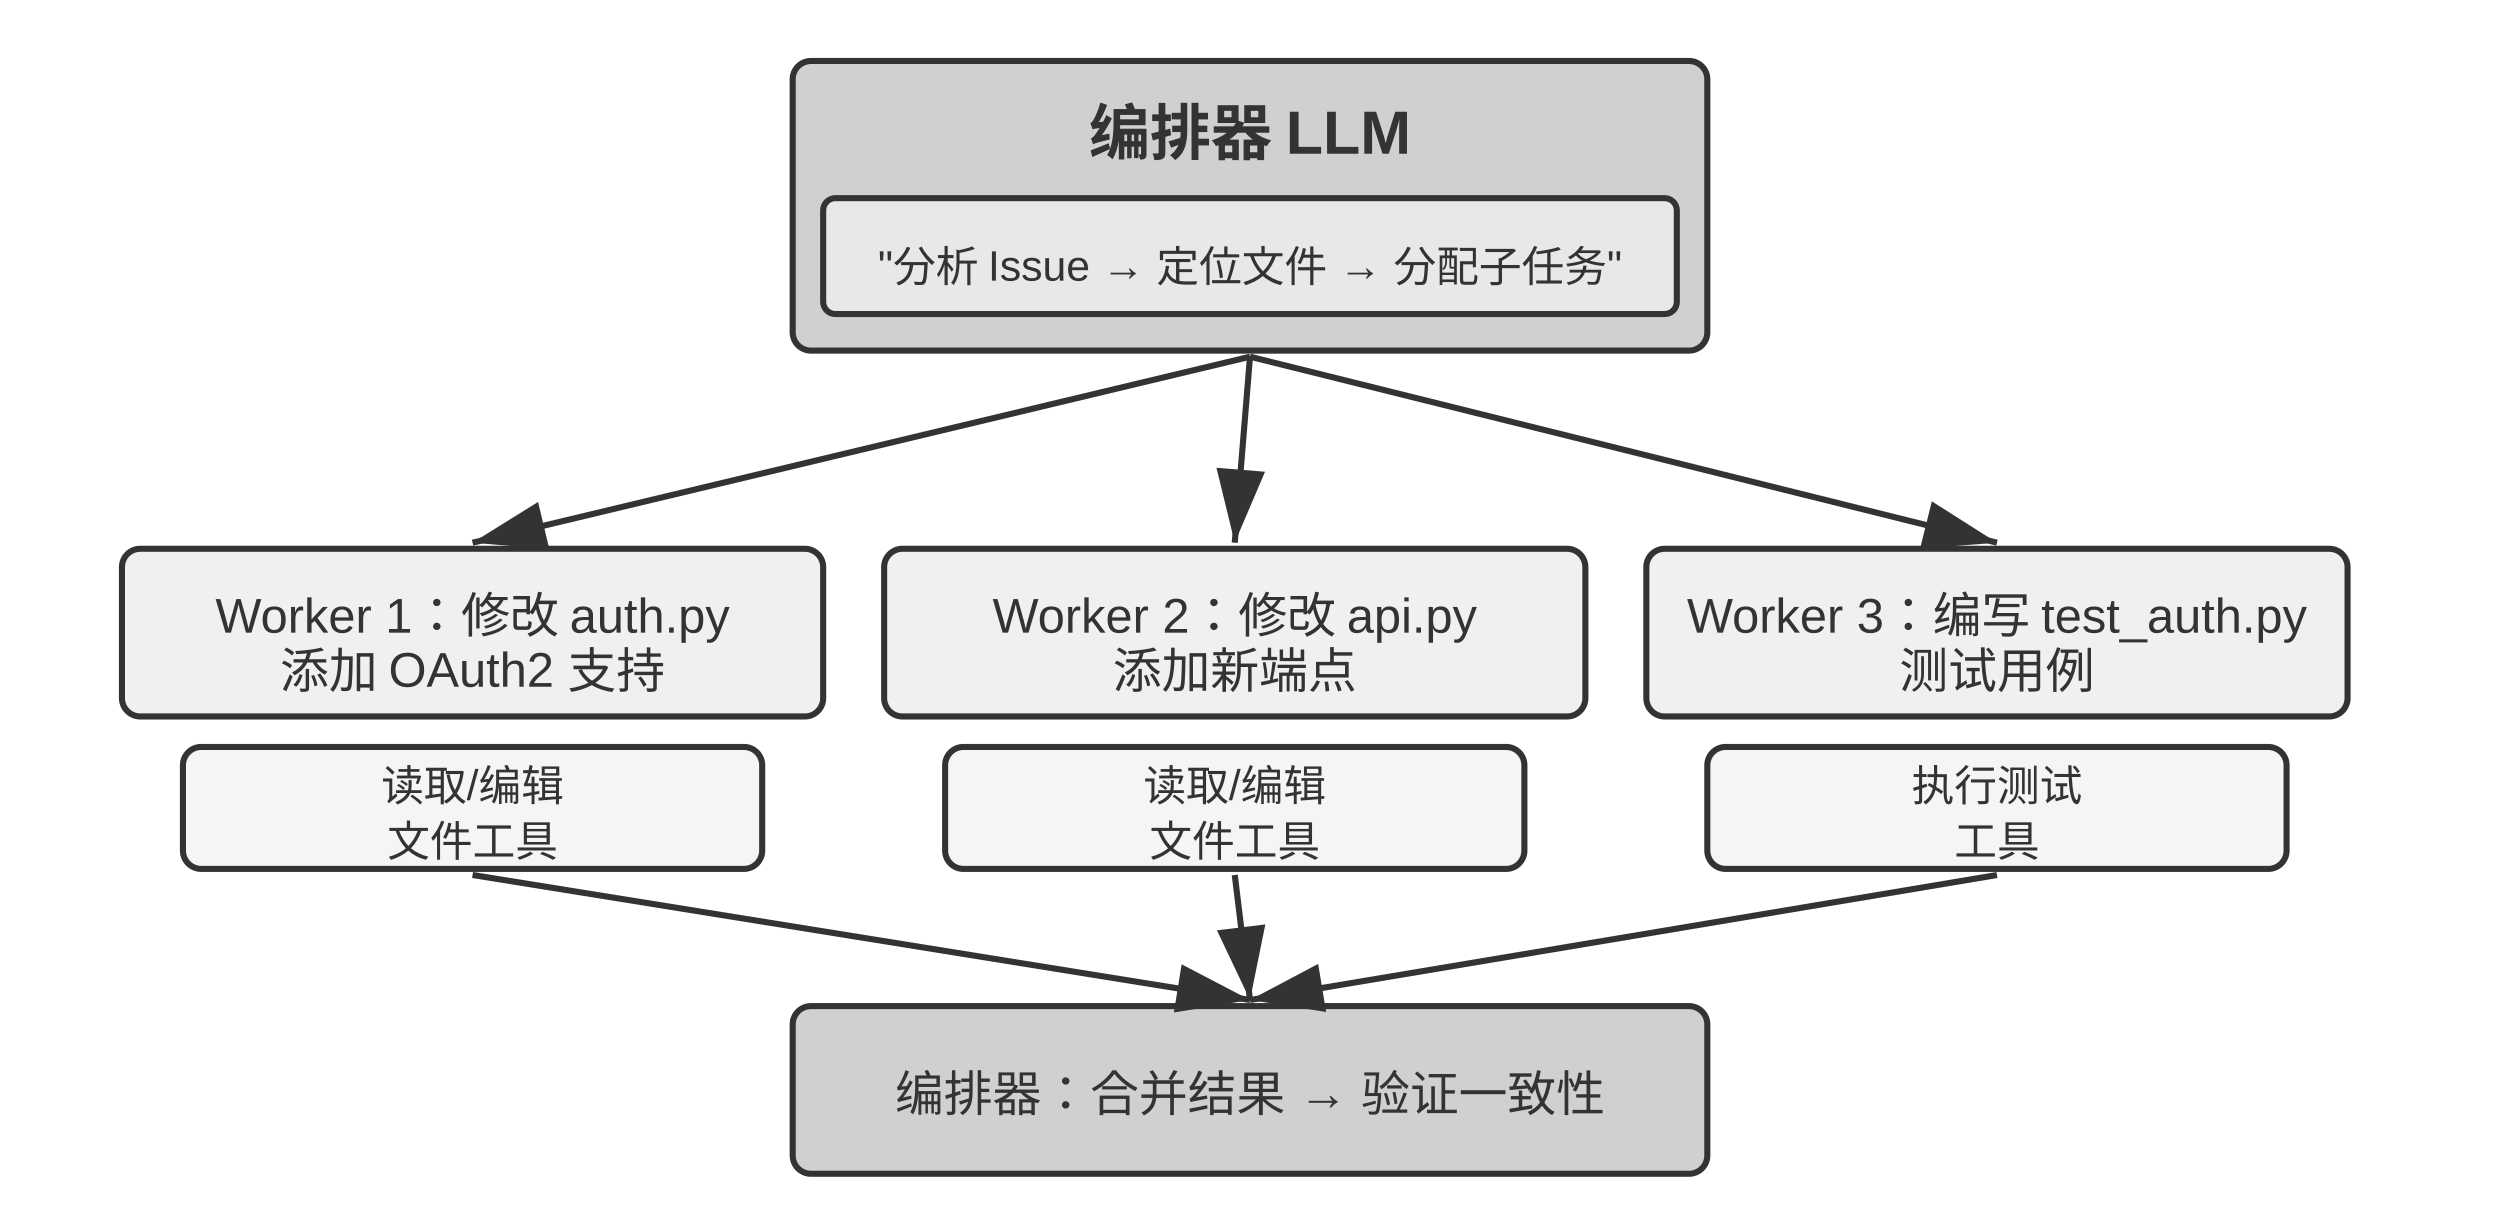
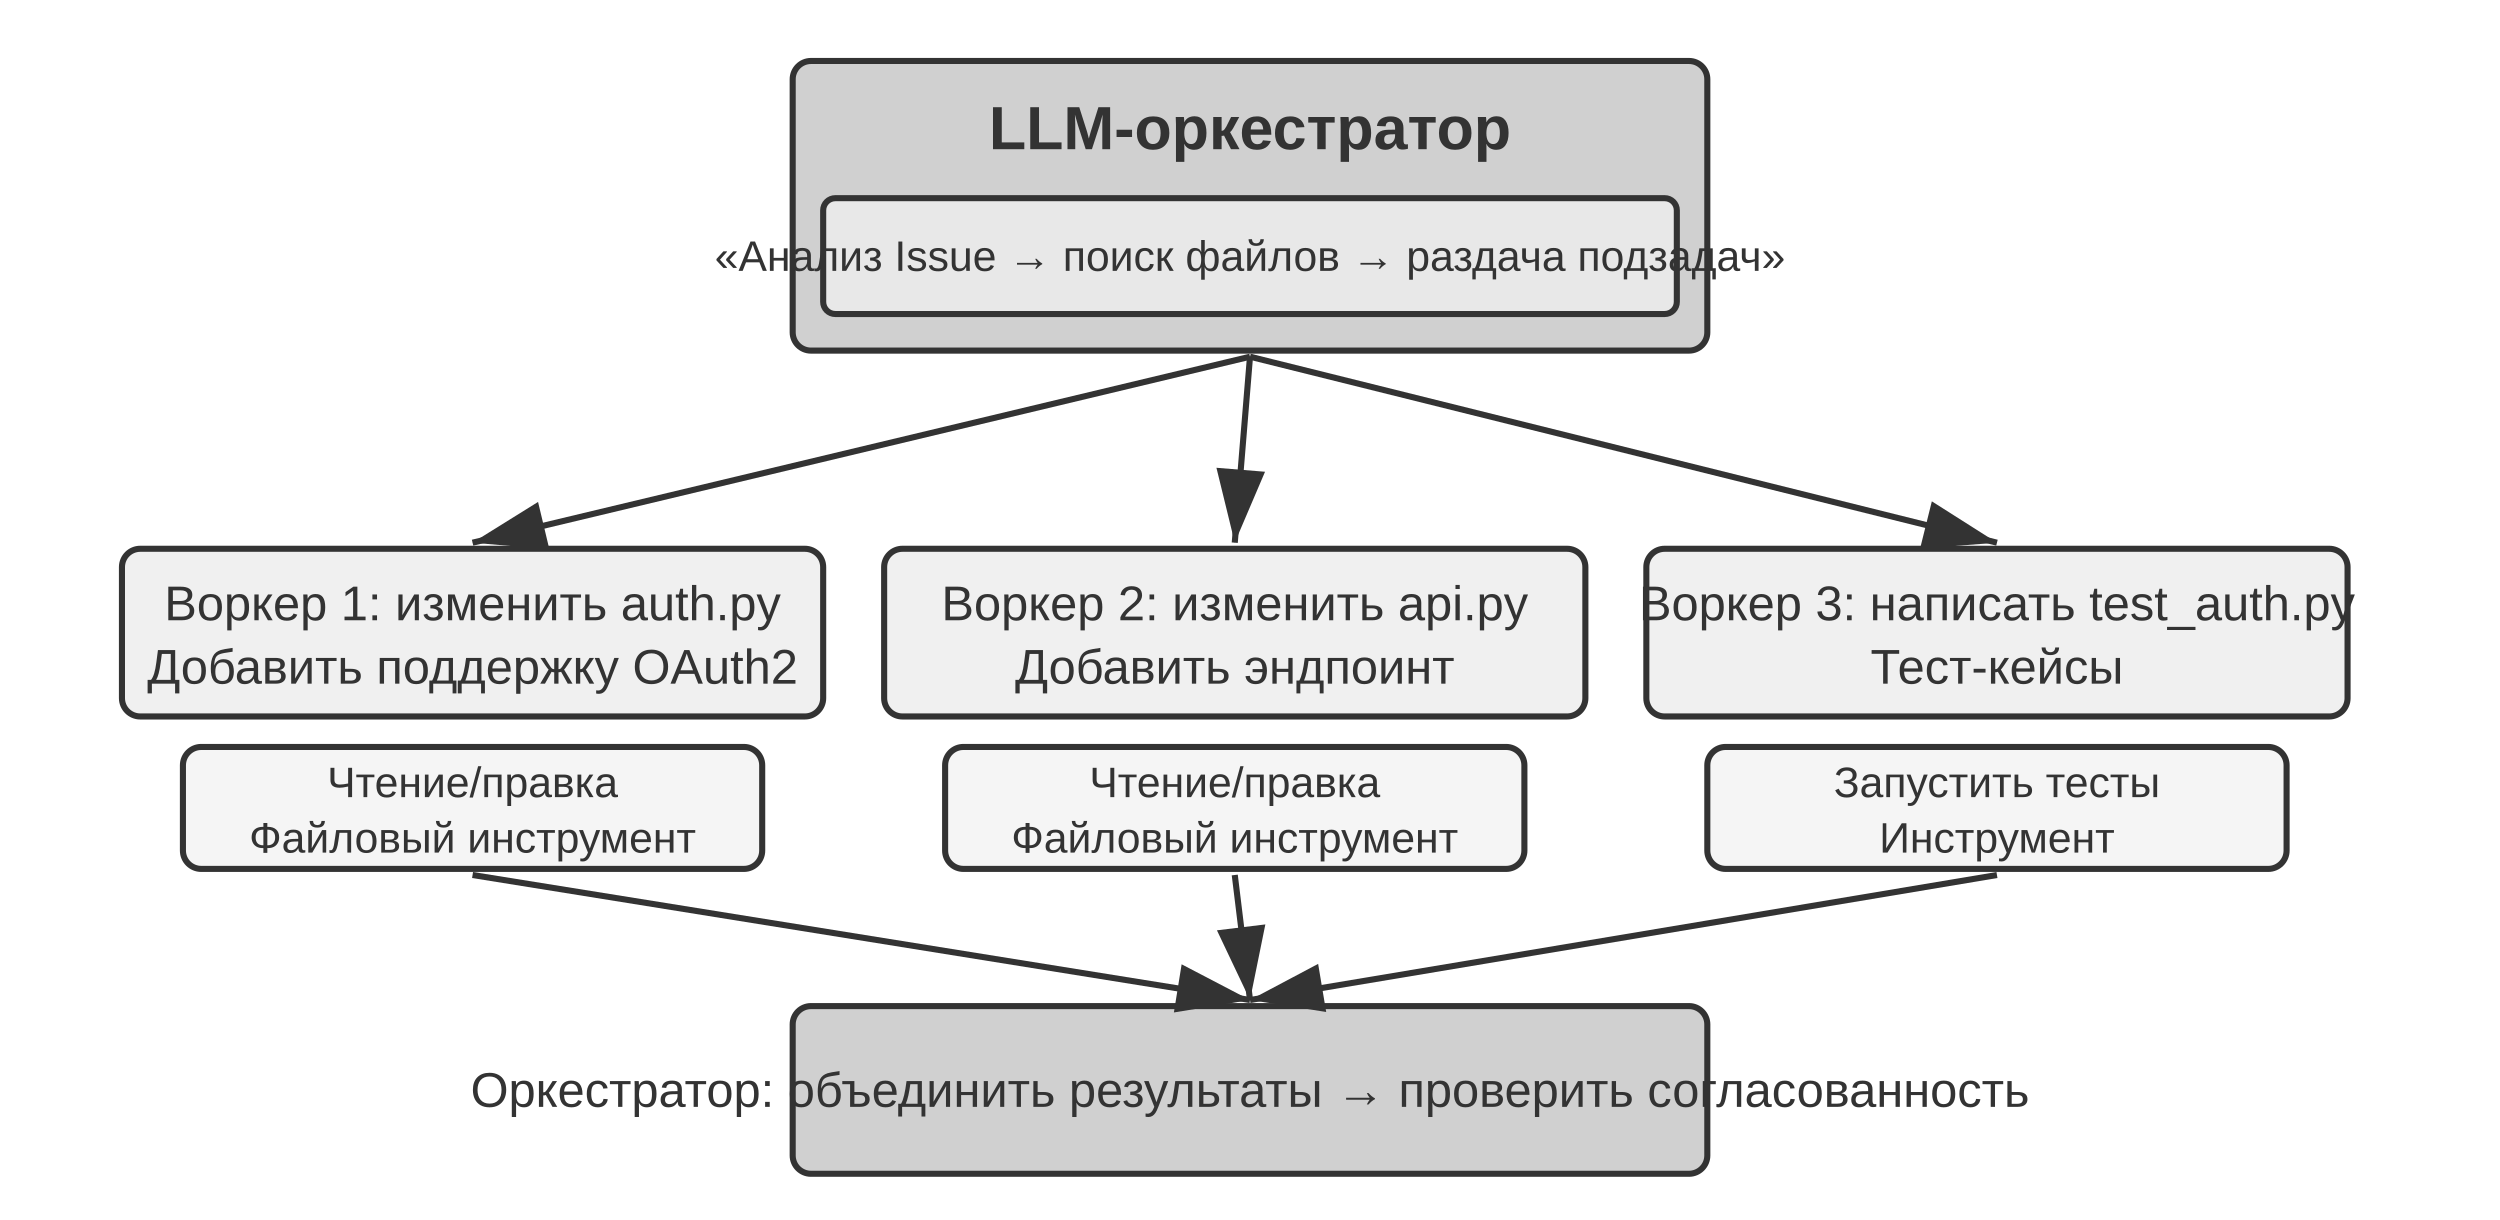
<svg xmlns="http://www.w3.org/2000/svg" viewBox="0 40 820 400" width="820" height="400" style="background:#ffffff">
  <defs>
    <marker id="ah" markerWidth="12" markerHeight="8" refX="12" refY="4" orient="auto">
      <polygon points="0 0, 12 4, 0 8" fill="#333333" />
    </marker>
    <marker id="ah-light" markerWidth="12" markerHeight="8" refX="12" refY="4" orient="auto">
      <polygon points="0 0, 12 4, 0 8" fill="#999999" />
    </marker>
  </defs>
  <rect x="260" y="60" width="300" height="95" rx="6" fill="#d0d0d0" stroke="#333333" stroke-width="2" />
-   <text x="410" y="82" font-family="Arial, 'Helvetica Neue', Helvetica, 'PingFang SC', 'Microsoft YaHei', sans-serif" font-size="20" fill="#333333" text-anchor="middle" dominant-baseline="central" font-weight="bold">编排器 LLM</text>
+   <text x="410" y="82" font-family="Arial, 'Helvetica Neue', Helvetica, 'PingFang SC', 'Microsoft YaHei', sans-serif" font-size="20" fill="#333333" text-anchor="middle" dominant-baseline="central" font-weight="bold" textLength="106.66" lengthAdjust="spacingAndGlyphs">LLM-оркестратор</text>
  <rect x="270" y="105" width="280" height="38" rx="4" fill="#e8e8e8" stroke="#333333" stroke-width="2" />
-   <text x="410" y="124" font-family="Arial, 'Helvetica Neue', Helvetica, 'PingFang SC', 'Microsoft YaHei', sans-serif" font-size="14" fill="#333333" text-anchor="middle" dominant-baseline="central" font-weight="normal">"分析 Issue → 定位文件 → 分配子任务"</text>
+   <text x="410" y="124" font-family="Arial, 'Helvetica Neue', Helvetica, 'PingFang SC', 'Microsoft YaHei', sans-serif" font-size="14" fill="#333333" text-anchor="middle" dominant-baseline="central" font-weight="normal" textLength="244.88" lengthAdjust="spacingAndGlyphs">«Анализ Issue → поиск файлов → раздача подзадач»</text>
  <rect x="40" y="220" width="230" height="55" rx="6" fill="#f0f0f0" stroke="#333333" stroke-width="2" />
-   <text x="155.0" y="237.9" font-family="Arial, 'Helvetica Neue', Helvetica, 'PingFang SC', 'Microsoft YaHei', sans-serif" font-size="16" fill="#333333" text-anchor="middle" dominant-baseline="central" font-weight="normal">Worker 1：修改 auth.py</text>
-   <text x="155.0" y="258.7" font-family="Arial, 'Helvetica Neue', Helvetica, 'PingFang SC', 'Microsoft YaHei', sans-serif" font-size="16" fill="#333333" text-anchor="middle" dominant-baseline="central" font-weight="normal">添加 OAuth2 支持</text>
+   <text x="155.0" y="237.9" font-family="Arial, 'Helvetica Neue', Helvetica, 'PingFang SC', 'Microsoft YaHei', sans-serif" font-size="16" fill="#333333" text-anchor="middle" dominant-baseline="central" font-weight="normal" textLength="169.55" lengthAdjust="spacingAndGlyphs">Воркер 1: изменить auth.py</text>
+   <text x="155.0" y="258.7" font-family="Arial, 'Helvetica Neue', Helvetica, 'PingFang SC', 'Microsoft YaHei', sans-serif" font-size="16" fill="#333333" text-anchor="middle" dominant-baseline="central" font-weight="normal" textLength="127.16" lengthAdjust="spacingAndGlyphs">Добавить поддержку OAuth2</text>
  <rect x="60" y="285" width="190" height="40" rx="6" fill="#f5f5f5" stroke="#333333" stroke-width="2" />
-   <text x="155.0" y="296.6" font-family="Arial, 'Helvetica Neue', Helvetica, 'PingFang SC', 'Microsoft YaHei', sans-serif" font-size="14" fill="#333333" text-anchor="middle" dominant-baseline="central" font-weight="normal">读取/编辑</text>
-   <text x="155.0" y="314.8" font-family="Arial, 'Helvetica Neue', Helvetica, 'PingFang SC', 'Microsoft YaHei', sans-serif" font-size="14" fill="#333333" text-anchor="middle" dominant-baseline="central" font-weight="normal">文件工具</text>
+   <text x="155.0" y="296.6" font-family="Arial, 'Helvetica Neue', Helvetica, 'PingFang SC', 'Microsoft YaHei', sans-serif" font-size="14" fill="#333333" text-anchor="middle" dominant-baseline="central" font-weight="normal" textLength="59.89" lengthAdjust="spacingAndGlyphs">Чтение/правка</text>
+   <text x="155.0" y="314.8" font-family="Arial, 'Helvetica Neue', Helvetica, 'PingFang SC', 'Microsoft YaHei', sans-serif" font-size="14" fill="#333333" text-anchor="middle" dominant-baseline="central" font-weight="normal" textLength="56.00" lengthAdjust="spacingAndGlyphs">Файловый инструмент</text>
  <line x1="410" y1="157" x2="155.0" y2="218" stroke="#333333" stroke-width="2" marker-end="url(#ah)" />
  <rect x="290" y="220" width="230" height="55" rx="6" fill="#f0f0f0" stroke="#333333" stroke-width="2" />
-   <text x="405.0" y="237.9" font-family="Arial, 'Helvetica Neue', Helvetica, 'PingFang SC', 'Microsoft YaHei', sans-serif" font-size="16" fill="#333333" text-anchor="middle" dominant-baseline="central" font-weight="normal">Worker 2：修改 api.py</text>
-   <text x="405.0" y="258.7" font-family="Arial, 'Helvetica Neue', Helvetica, 'PingFang SC', 'Microsoft YaHei', sans-serif" font-size="16" fill="#333333" text-anchor="middle" dominant-baseline="central" font-weight="normal">添加新端点</text>
+   <text x="405.0" y="237.9" font-family="Arial, 'Helvetica Neue', Helvetica, 'PingFang SC', 'Microsoft YaHei', sans-serif" font-size="16" fill="#333333" text-anchor="middle" dominant-baseline="central" font-weight="normal" textLength="159.75" lengthAdjust="spacingAndGlyphs">Воркер 2: изменить api.py</text>
+   <text x="405.0" y="258.7" font-family="Arial, 'Helvetica Neue', Helvetica, 'PingFang SC', 'Microsoft YaHei', sans-serif" font-size="16" fill="#333333" text-anchor="middle" dominant-baseline="central" font-weight="normal" textLength="80.00" lengthAdjust="spacingAndGlyphs">Добавить эндпоинт</text>
  <rect x="310" y="285" width="190" height="40" rx="6" fill="#f5f5f5" stroke="#333333" stroke-width="2" />
-   <text x="405.0" y="296.6" font-family="Arial, 'Helvetica Neue', Helvetica, 'PingFang SC', 'Microsoft YaHei', sans-serif" font-size="14" fill="#333333" text-anchor="middle" dominant-baseline="central" font-weight="normal">读取/编辑</text>
-   <text x="405.0" y="314.8" font-family="Arial, 'Helvetica Neue', Helvetica, 'PingFang SC', 'Microsoft YaHei', sans-serif" font-size="14" fill="#333333" text-anchor="middle" dominant-baseline="central" font-weight="normal">文件工具</text>
+   <text x="405.0" y="296.6" font-family="Arial, 'Helvetica Neue', Helvetica, 'PingFang SC', 'Microsoft YaHei', sans-serif" font-size="14" fill="#333333" text-anchor="middle" dominant-baseline="central" font-weight="normal" textLength="59.89" lengthAdjust="spacingAndGlyphs">Чтение/правка</text>
+   <text x="405.0" y="314.8" font-family="Arial, 'Helvetica Neue', Helvetica, 'PingFang SC', 'Microsoft YaHei', sans-serif" font-size="14" fill="#333333" text-anchor="middle" dominant-baseline="central" font-weight="normal" textLength="56.00" lengthAdjust="spacingAndGlyphs">Файловый инструмент</text>
  <line x1="410" y1="157" x2="405.0" y2="218" stroke="#333333" stroke-width="2" marker-end="url(#ah)" />
  <rect x="540" y="220" width="230" height="55" rx="6" fill="#f0f0f0" stroke="#333333" stroke-width="2" />
-   <text x="655.0" y="237.9" font-family="Arial, 'Helvetica Neue', Helvetica, 'PingFang SC', 'Microsoft YaHei', sans-serif" font-size="16" fill="#333333" text-anchor="middle" dominant-baseline="central" font-weight="normal">Worker 3：编写 test_auth.py</text>
-   <text x="655.0" y="258.7" font-family="Arial, 'Helvetica Neue', Helvetica, 'PingFang SC', 'Microsoft YaHei', sans-serif" font-size="16" fill="#333333" text-anchor="middle" dominant-baseline="central" font-weight="normal">测试用例</text>
+   <text x="655.0" y="237.9" font-family="Arial, 'Helvetica Neue', Helvetica, 'PingFang SC', 'Microsoft YaHei', sans-serif" font-size="16" fill="#333333" text-anchor="middle" dominant-baseline="central" font-weight="normal" textLength="204.23" lengthAdjust="spacingAndGlyphs">Воркер 3: написать test_auth.py</text>
+   <text x="655.0" y="258.7" font-family="Arial, 'Helvetica Neue', Helvetica, 'PingFang SC', 'Microsoft YaHei', sans-serif" font-size="16" fill="#333333" text-anchor="middle" dominant-baseline="central" font-weight="normal" textLength="64.00" lengthAdjust="spacingAndGlyphs">Тест-кейсы</text>
  <rect x="560" y="285" width="190" height="40" rx="6" fill="#f5f5f5" stroke="#333333" stroke-width="2" />
-   <text x="655.0" y="296.6" font-family="Arial, 'Helvetica Neue', Helvetica, 'PingFang SC', 'Microsoft YaHei', sans-serif" font-size="14" fill="#333333" text-anchor="middle" dominant-baseline="central" font-weight="normal">执行测试</text>
-   <text x="655.0" y="314.8" font-family="Arial, 'Helvetica Neue', Helvetica, 'PingFang SC', 'Microsoft YaHei', sans-serif" font-size="14" fill="#333333" text-anchor="middle" dominant-baseline="central" font-weight="normal">工具</text>
+   <text x="655.0" y="296.6" font-family="Arial, 'Helvetica Neue', Helvetica, 'PingFang SC', 'Microsoft YaHei', sans-serif" font-size="14" fill="#333333" text-anchor="middle" dominant-baseline="central" font-weight="normal" textLength="56.00" lengthAdjust="spacingAndGlyphs">Запустить тесты</text>
+   <text x="655.0" y="314.8" font-family="Arial, 'Helvetica Neue', Helvetica, 'PingFang SC', 'Microsoft YaHei', sans-serif" font-size="14" fill="#333333" text-anchor="middle" dominant-baseline="central" font-weight="normal" textLength="28.00" lengthAdjust="spacingAndGlyphs">Инструмент</text>
  <line x1="410" y1="157" x2="655.0" y2="218" stroke="#333333" stroke-width="2" marker-end="url(#ah)" />
  <rect x="260" y="370" width="300" height="55" rx="6" fill="#d0d0d0" stroke="#333333" stroke-width="2" />
-   <text x="410.0" y="397.5" font-family="Arial, 'Helvetica Neue', Helvetica, 'PingFang SC', 'Microsoft YaHei', sans-serif" font-size="16" fill="#333333" text-anchor="middle" dominant-baseline="central" font-weight="normal">编排器：合并结果 → 验证一致性</text>
+   <text x="410.0" y="397.5" font-family="Arial, 'Helvetica Neue', Helvetica, 'PingFang SC', 'Microsoft YaHei', sans-serif" font-size="16" fill="#333333" text-anchor="middle" dominant-baseline="central" font-weight="normal" textLength="232.89" lengthAdjust="spacingAndGlyphs">Оркестратор: объединить результаты → проверить согласованность</text>
  <line x1="155.0" y1="327" x2="410" y2="368" stroke="#333333" stroke-width="2" marker-end="url(#ah)" />
  <line x1="405.0" y1="327" x2="410" y2="368" stroke="#333333" stroke-width="2" marker-end="url(#ah)" />
  <line x1="655.0" y1="327" x2="410" y2="368" stroke="#333333" stroke-width="2" marker-end="url(#ah)" />
</svg>
